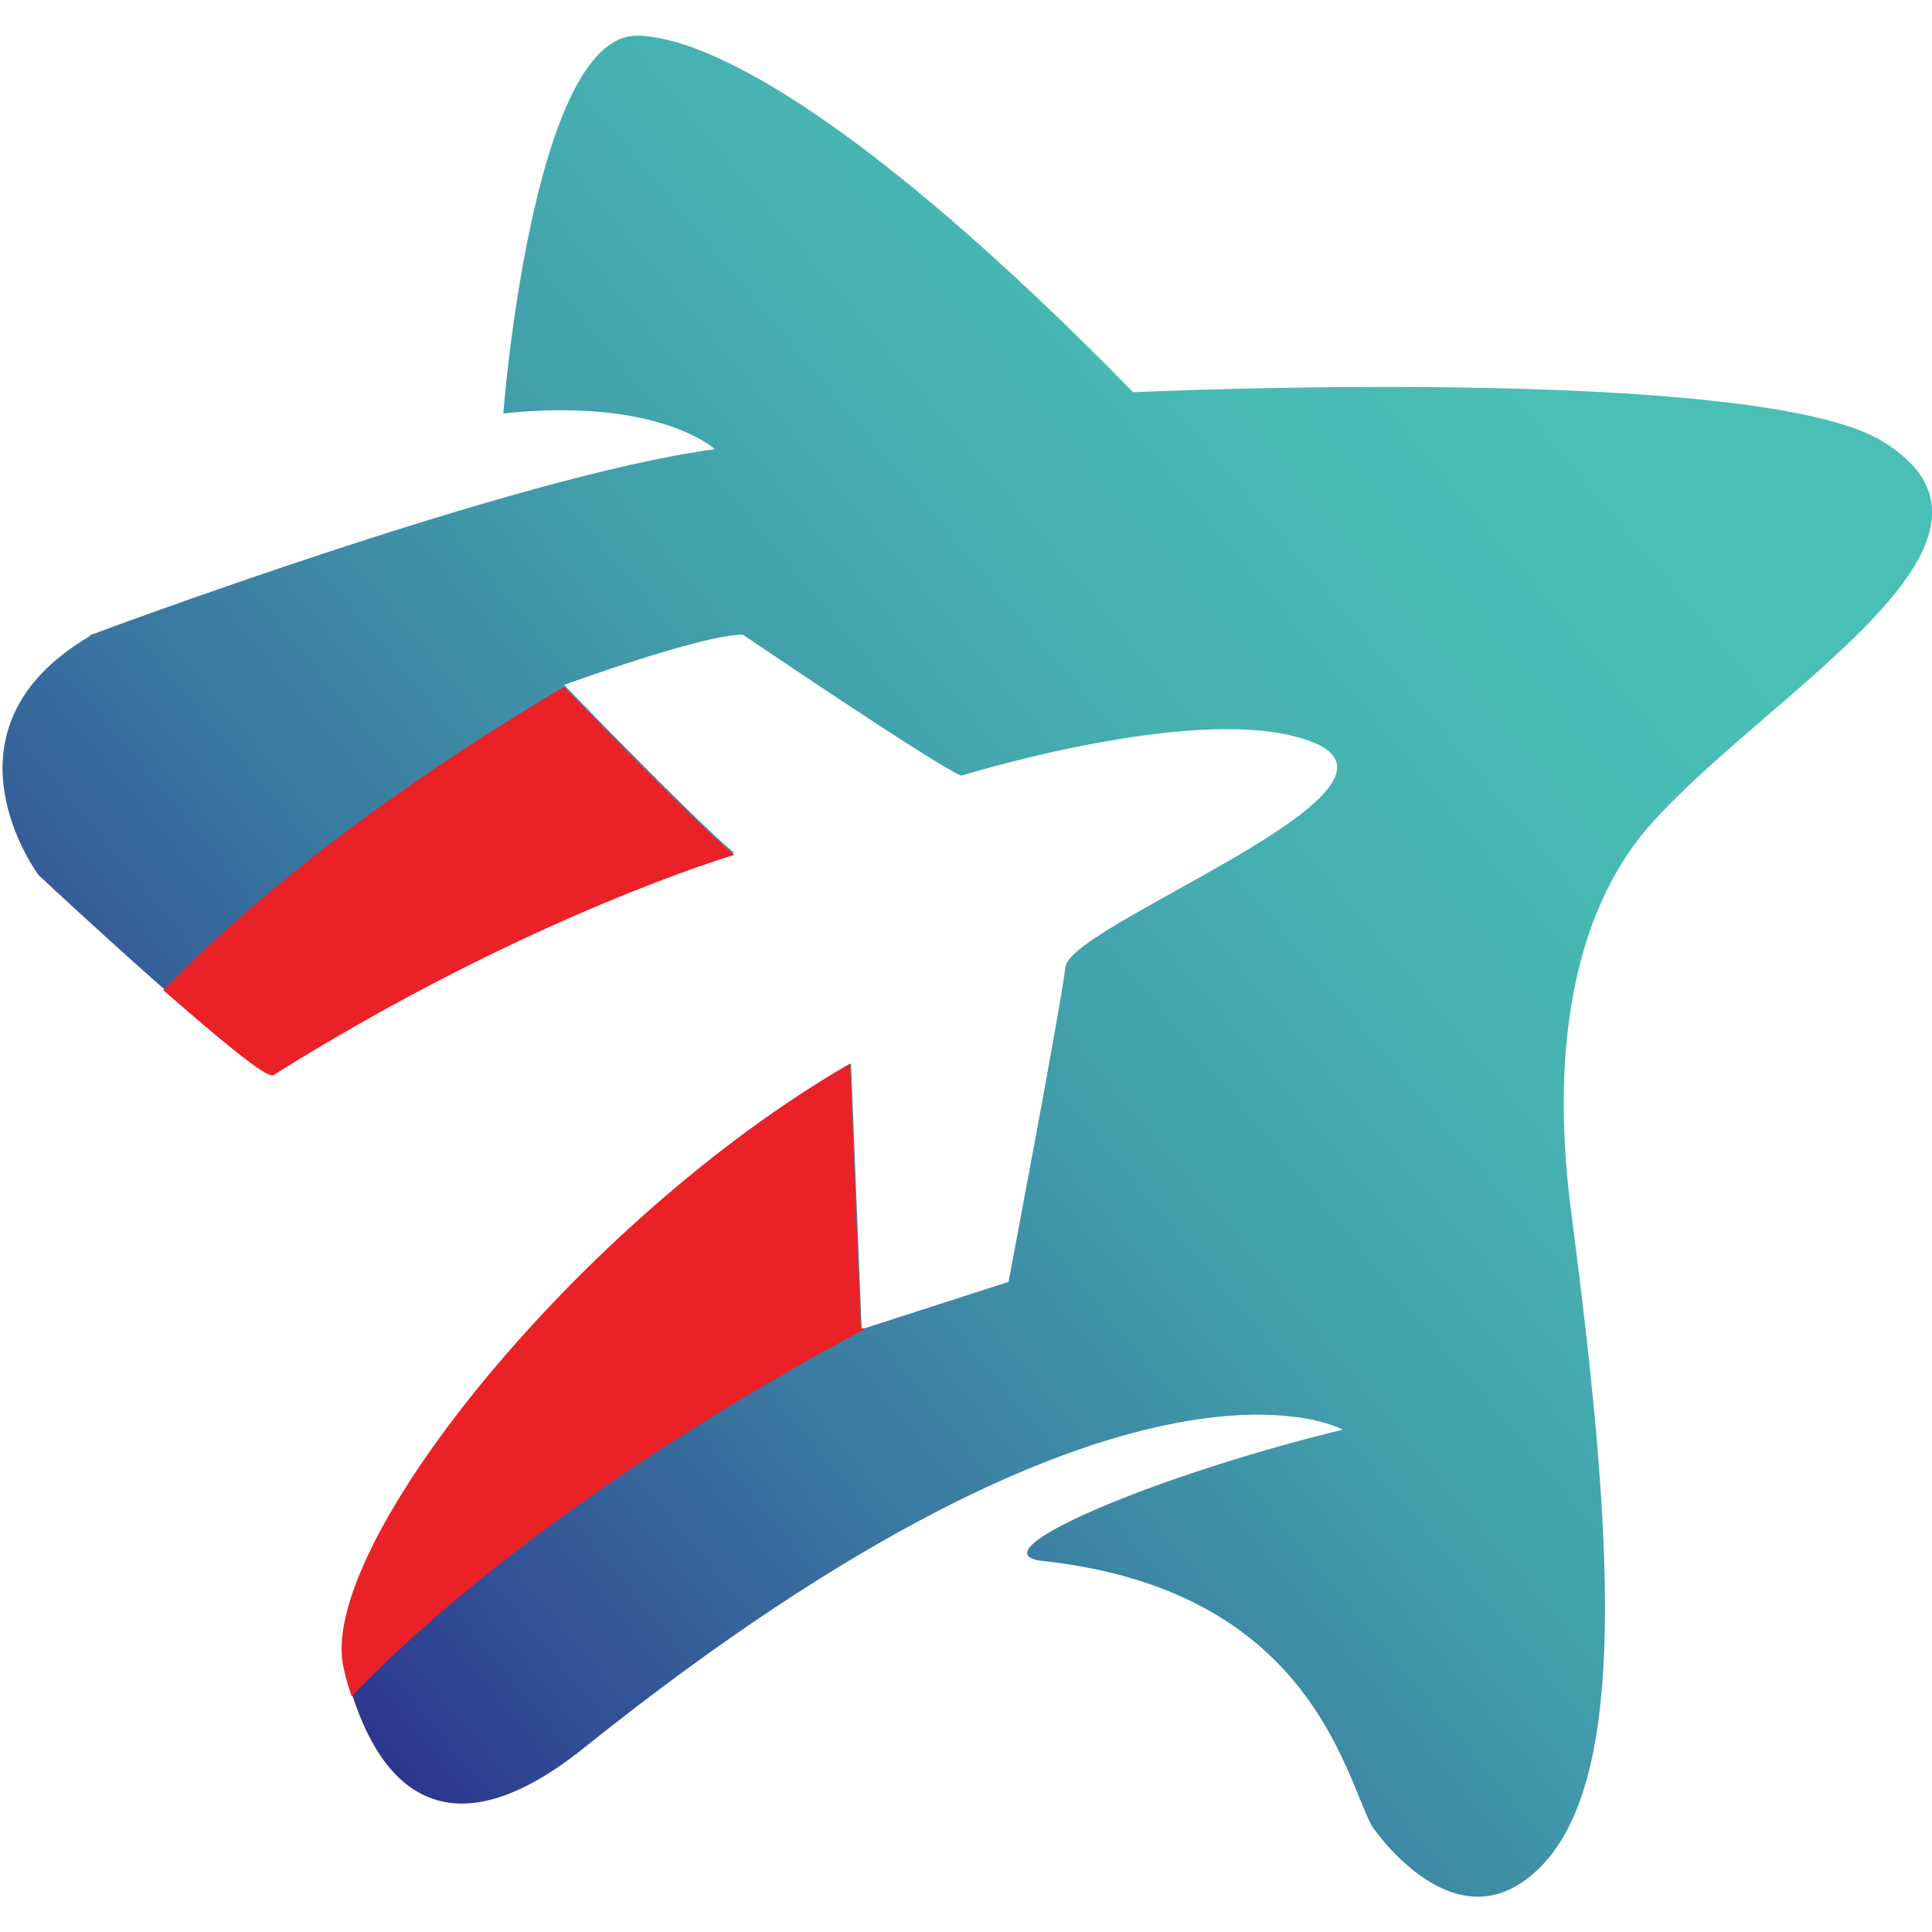
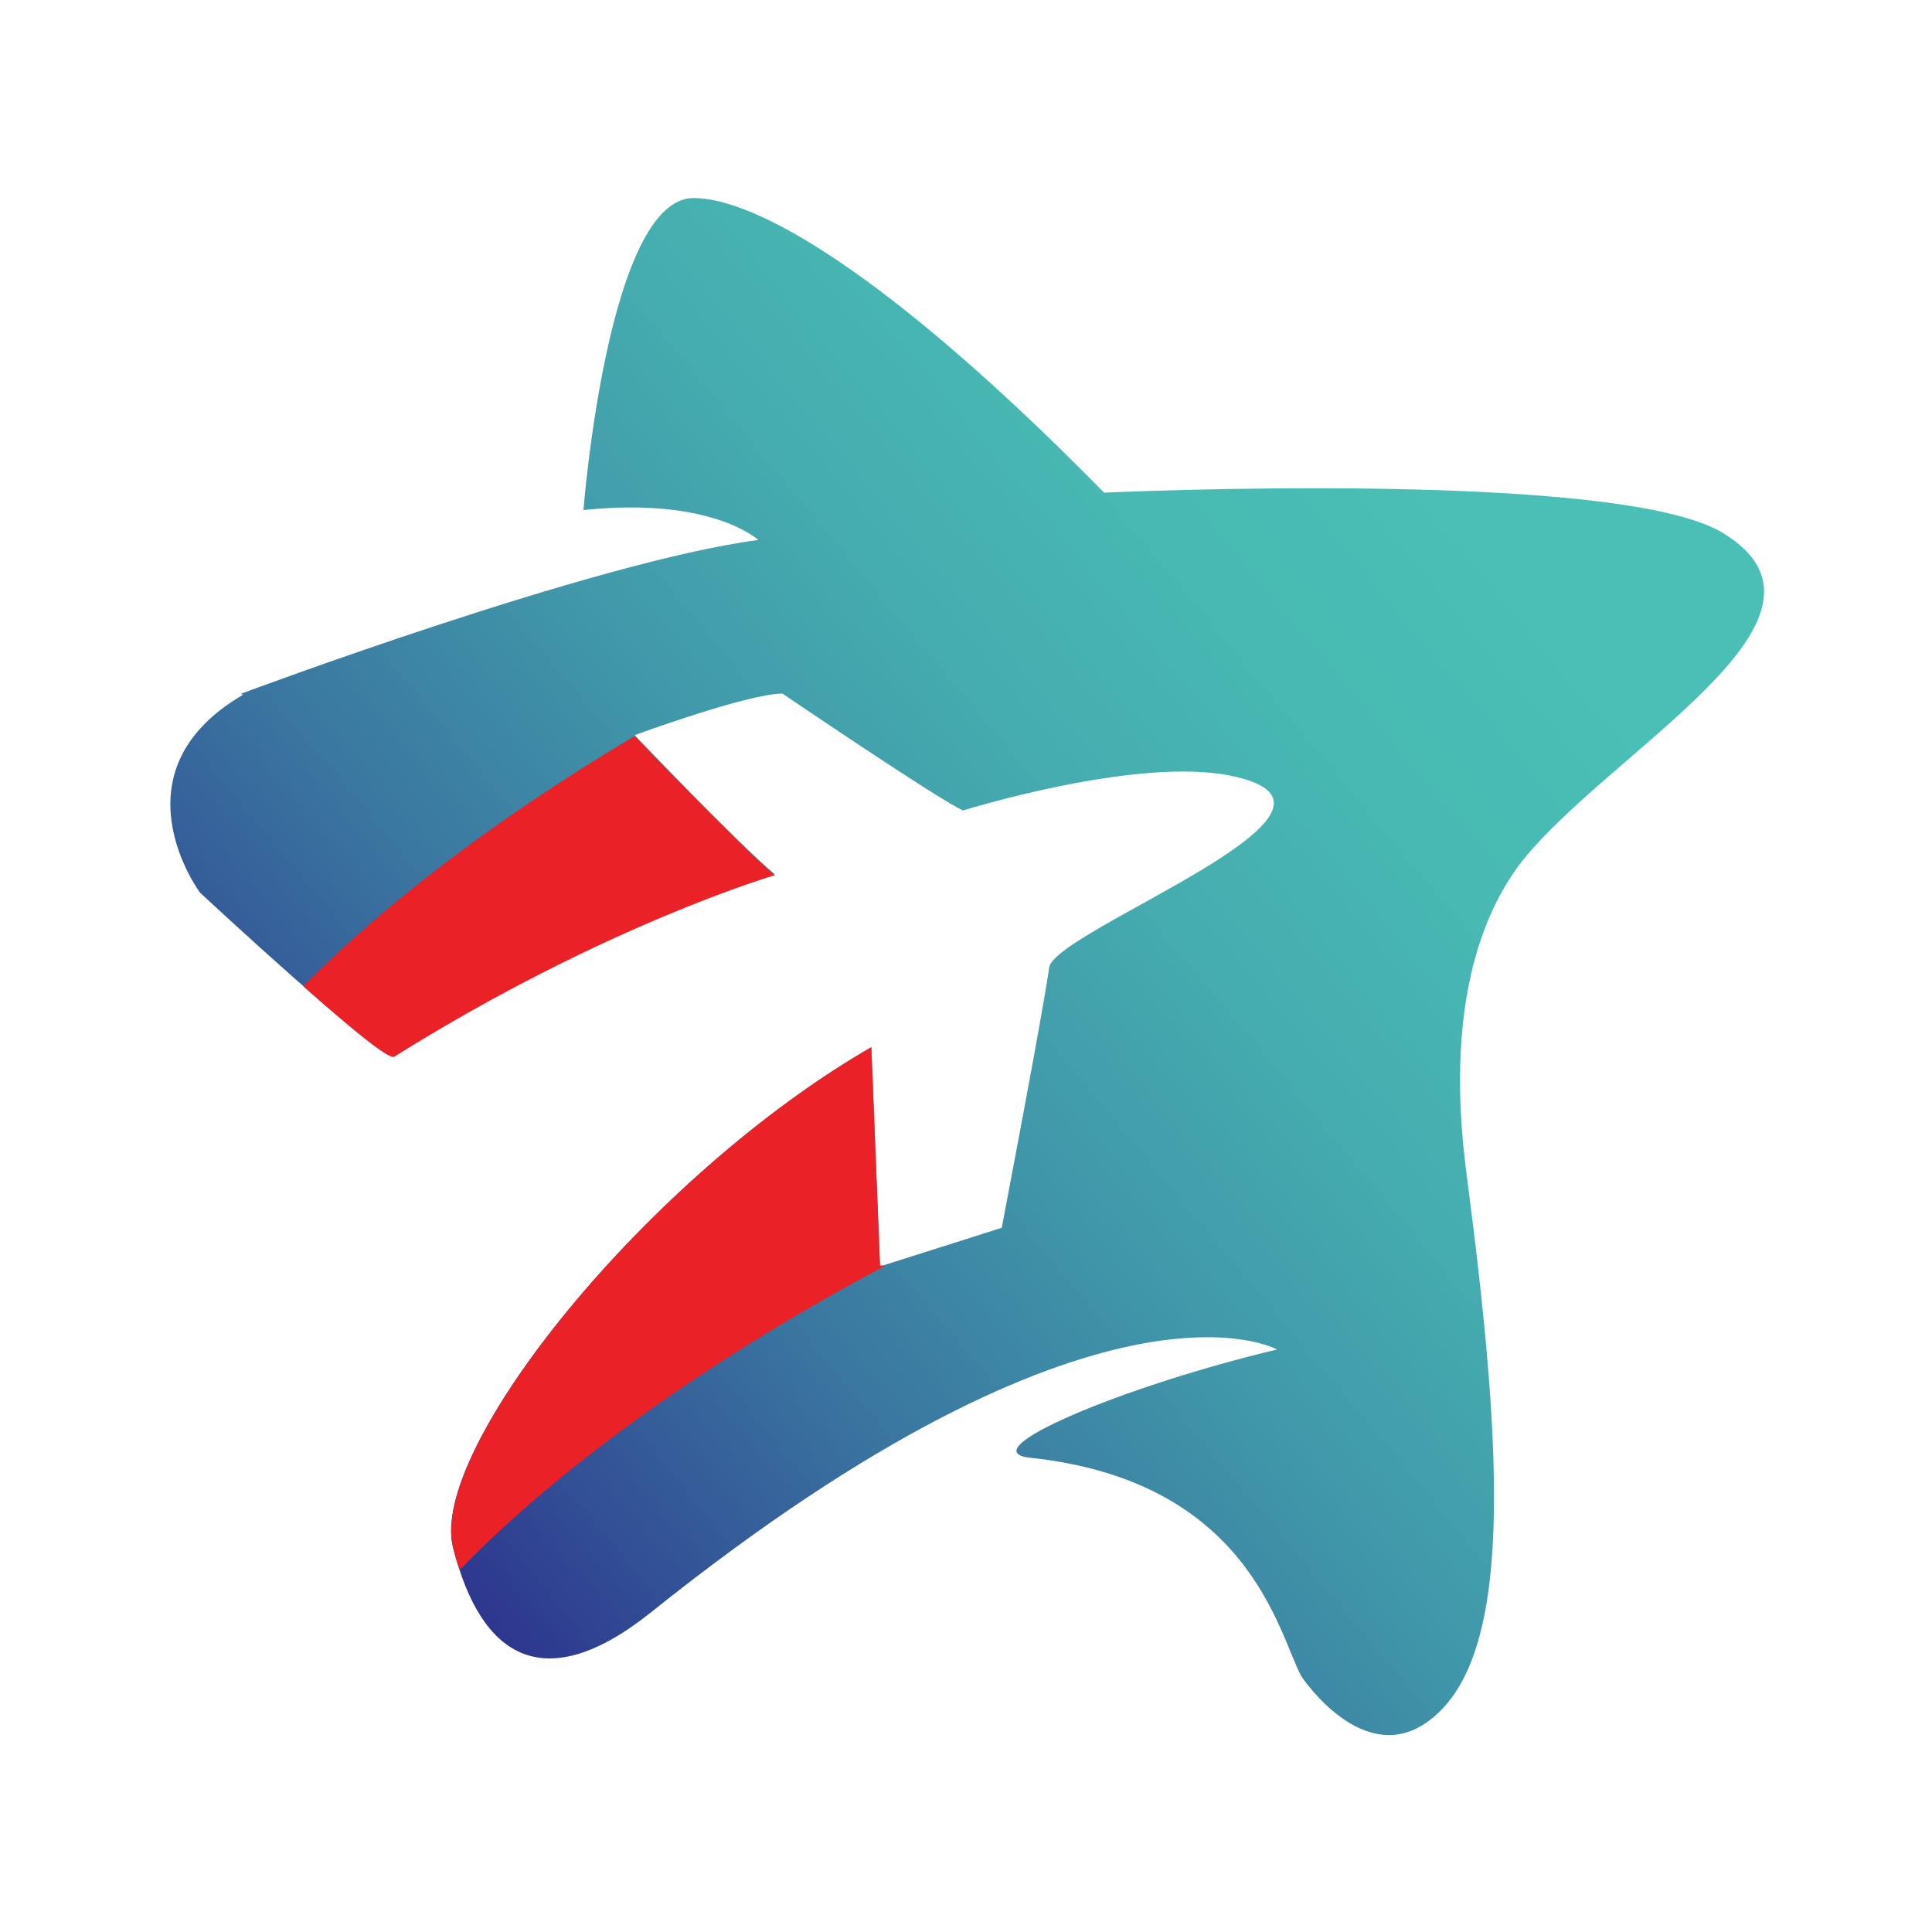
<svg xmlns="http://www.w3.org/2000/svg" id="Layer_1" version="1.1" viewBox="0 0 20 20">
  <defs>
-     <linearGradient id="linear-gradient" x1="2.82" y1="-51.16" x2="18.73" y2="-64.46" gradientTransform="translate(0 68)" gradientUnits="userSpaceOnUse">
+     <linearGradient id="linear-gradient" x1="4.07" y1="74.34" x2="17.22" y2="85.34" gradientTransform="translate(0 90) scale(1 -1)" gradientUnits="userSpaceOnUse">
      <stop offset="0" stop-color="#2d368e" />
      <stop offset=".09" stop-color="#324e95" />
      <stop offset=".26" stop-color="#3a76a0" />
      <stop offset=".43" stop-color="#4096a9" />
      <stop offset=".59" stop-color="#45acaf" />
      <stop offset=".75" stop-color="#48bab3" />
      <stop offset=".88" stop-color="#49bfb5" />
    </linearGradient>
  </defs>
-   <path d="M.92,6.58s4.43-1.66,6.48-1.93c0,0-.58-.54-2.19-.37,0,0,.3-3.91,1.38-3.91.75,0,2.39.88,5.14,3.69,0,0,6.45-.3,7.76.51,1.66,1.02-1.15,2.57-2.39,3.95-.71.79-1.09,2.12-.83,4.07.47,3.59.58,6.05-.45,6.85-.83.65-1.62-.54-1.62-.54-.29-.55-.65-2.44-3.4-2.74-.75-.08,1.16-.89,3.1-1.36,0,0-2.19-1.24-7.85,3.29-1.33,1.07-2.13.58-2.48-.81-.31-1.22,2.43-4.65,5.24-6.27l.11,2.75,1.52-.49s.53-2.79.59-3.26c.05-.47,4.28-2,2.27-2.41-1.19-.24-3.35.43-3.35.43-.27-.11-2.26-1.46-2.26-1.46-.43,0-1.85.52-1.85.52,0,0,1.3,1.35,1.76,1.74,0,0-2.15.63-4.77,2.28-.14.09-2.43-2.05-2.43-2.05,0,0-1.13-1.51.54-2.48h0Z" style="fill: url(#linear-gradient);" />
-   <polygon points="7.84 7.12 7.84 7.12 7.84 7.12 7.84 7.12" style="fill: none;" />
-   <path d="M1.69,10.25c.55.48,1.07.92,1.14.88,2.63-1.65,4.77-2.28,4.77-2.28-.46-.39-1.76-1.74-1.76-1.74-2.18,1.29-3.48,2.45-4.15,3.14h0Z" style="fill: #ea2127;" />
-   <path d="M8.95,13.75h-.04s-.11-2.74-.11-2.74c-2.81,1.62-5.55,5.04-5.24,6.27.02.1.05.19.08.28.77-.8,2.41-2.25,5.31-3.8h0Z" style="fill: #ea2127;" />
+   <path d="M2.5,7.18s3.66-1.37,5.35-1.59c0,0-.48-.45-1.81-.31,0,0,.25-3.23,1.14-3.23.62,0,1.97.73,4.25,3.05,0,0,5.33-.25,6.41.42,1.37.84-.95,2.12-1.97,3.26-.59.65-.9,1.75-.69,3.36.39,2.97.48,5-.37,5.66-.69.54-1.34-.45-1.34-.45-.24-.45-.54-2.02-2.81-2.26-.62-.07.96-.74,2.56-1.12,0,0-1.81-1.02-6.48,2.72-1.1.88-1.76.48-2.05-.67-.26-1.01,2.01-3.84,4.33-5.18l.09,2.27,1.26-.4s.44-2.3.49-2.69c.04-.39,3.54-1.65,1.88-1.99-.98-.2-2.77.36-2.77.36-.22-.09-1.87-1.21-1.87-1.21-.36,0-1.53.43-1.53.43,0,0,1.07,1.12,1.45,1.44,0,0-1.78.52-3.94,1.88-.12.07-2.01-1.69-2.01-1.69,0,0-.93-1.25.45-2.05h-.02Z" style="fill: url(#linear-gradient);" />
+   <polygon points="8.22 7.62 8.22 7.62 8.22 7.62 8.22 7.62" style="fill: none;" />
+   <path d="M3.14,10.21c.45.4.88.76.94.73,2.17-1.36,3.94-1.88,3.94-1.88-.38-.32-1.45-1.44-1.45-1.44-1.8,1.07-2.87,2.02-3.43,2.59h0Z" style="fill: #ea2127;" />
+   <path d="M9.14,13.1h-.03l-.09-2.26c-2.32,1.34-4.58,4.16-4.33,5.18.02.08.04.16.07.23.64-.66,1.99-1.86,4.39-3.14h0Z" style="fill: #ea2127;" />
</svg>
